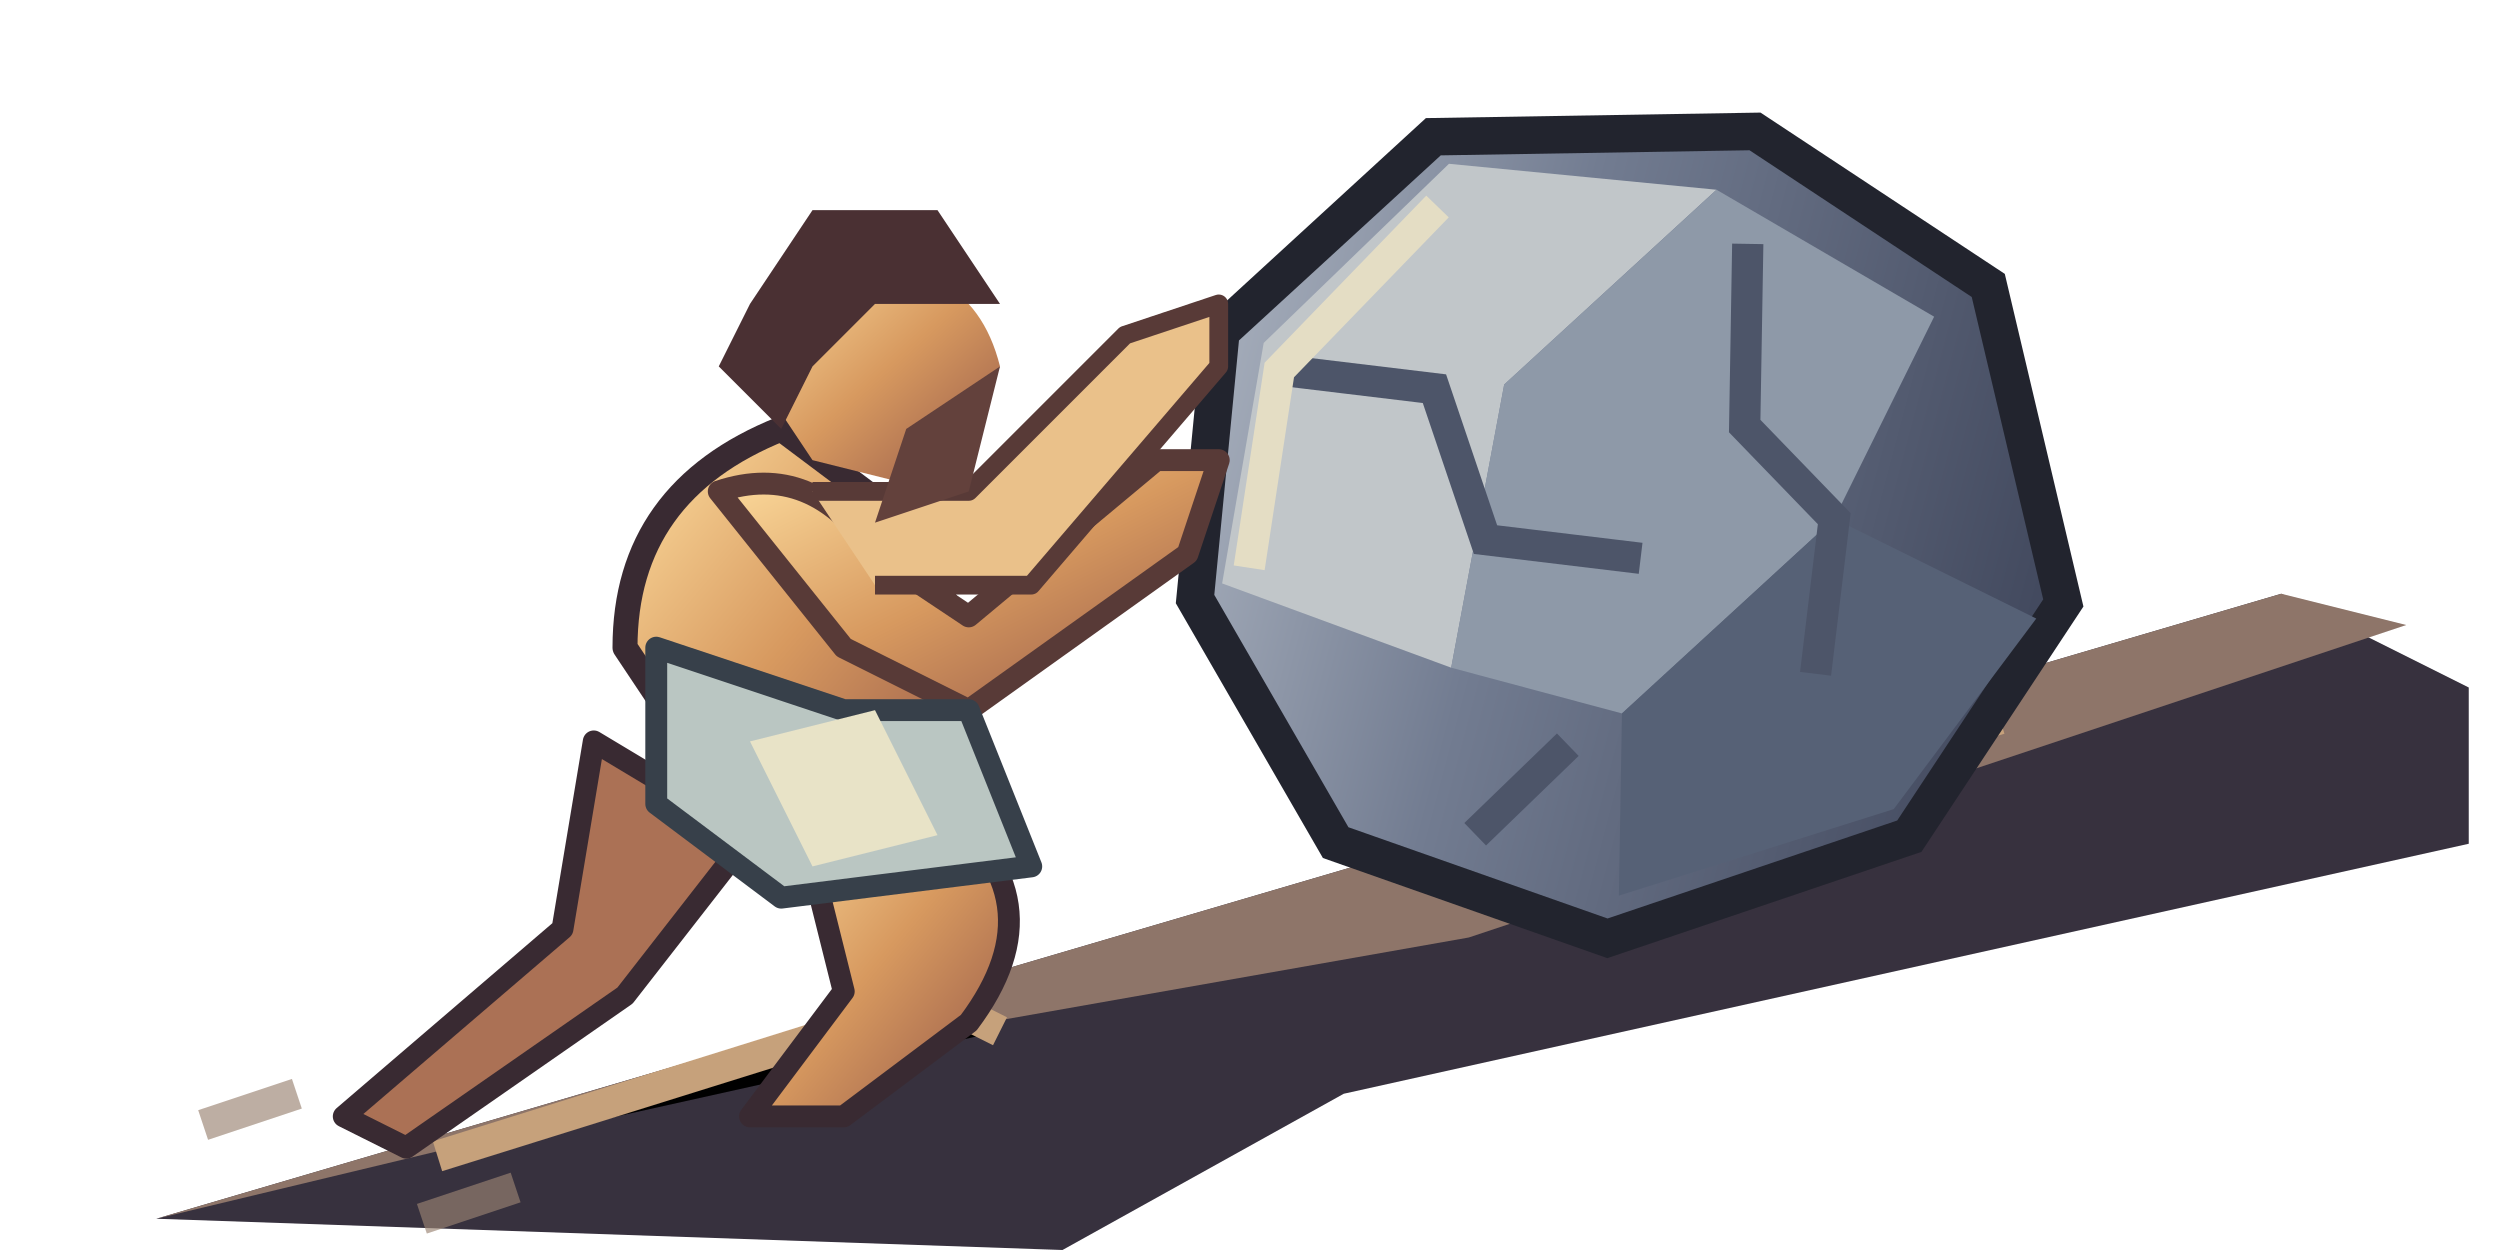
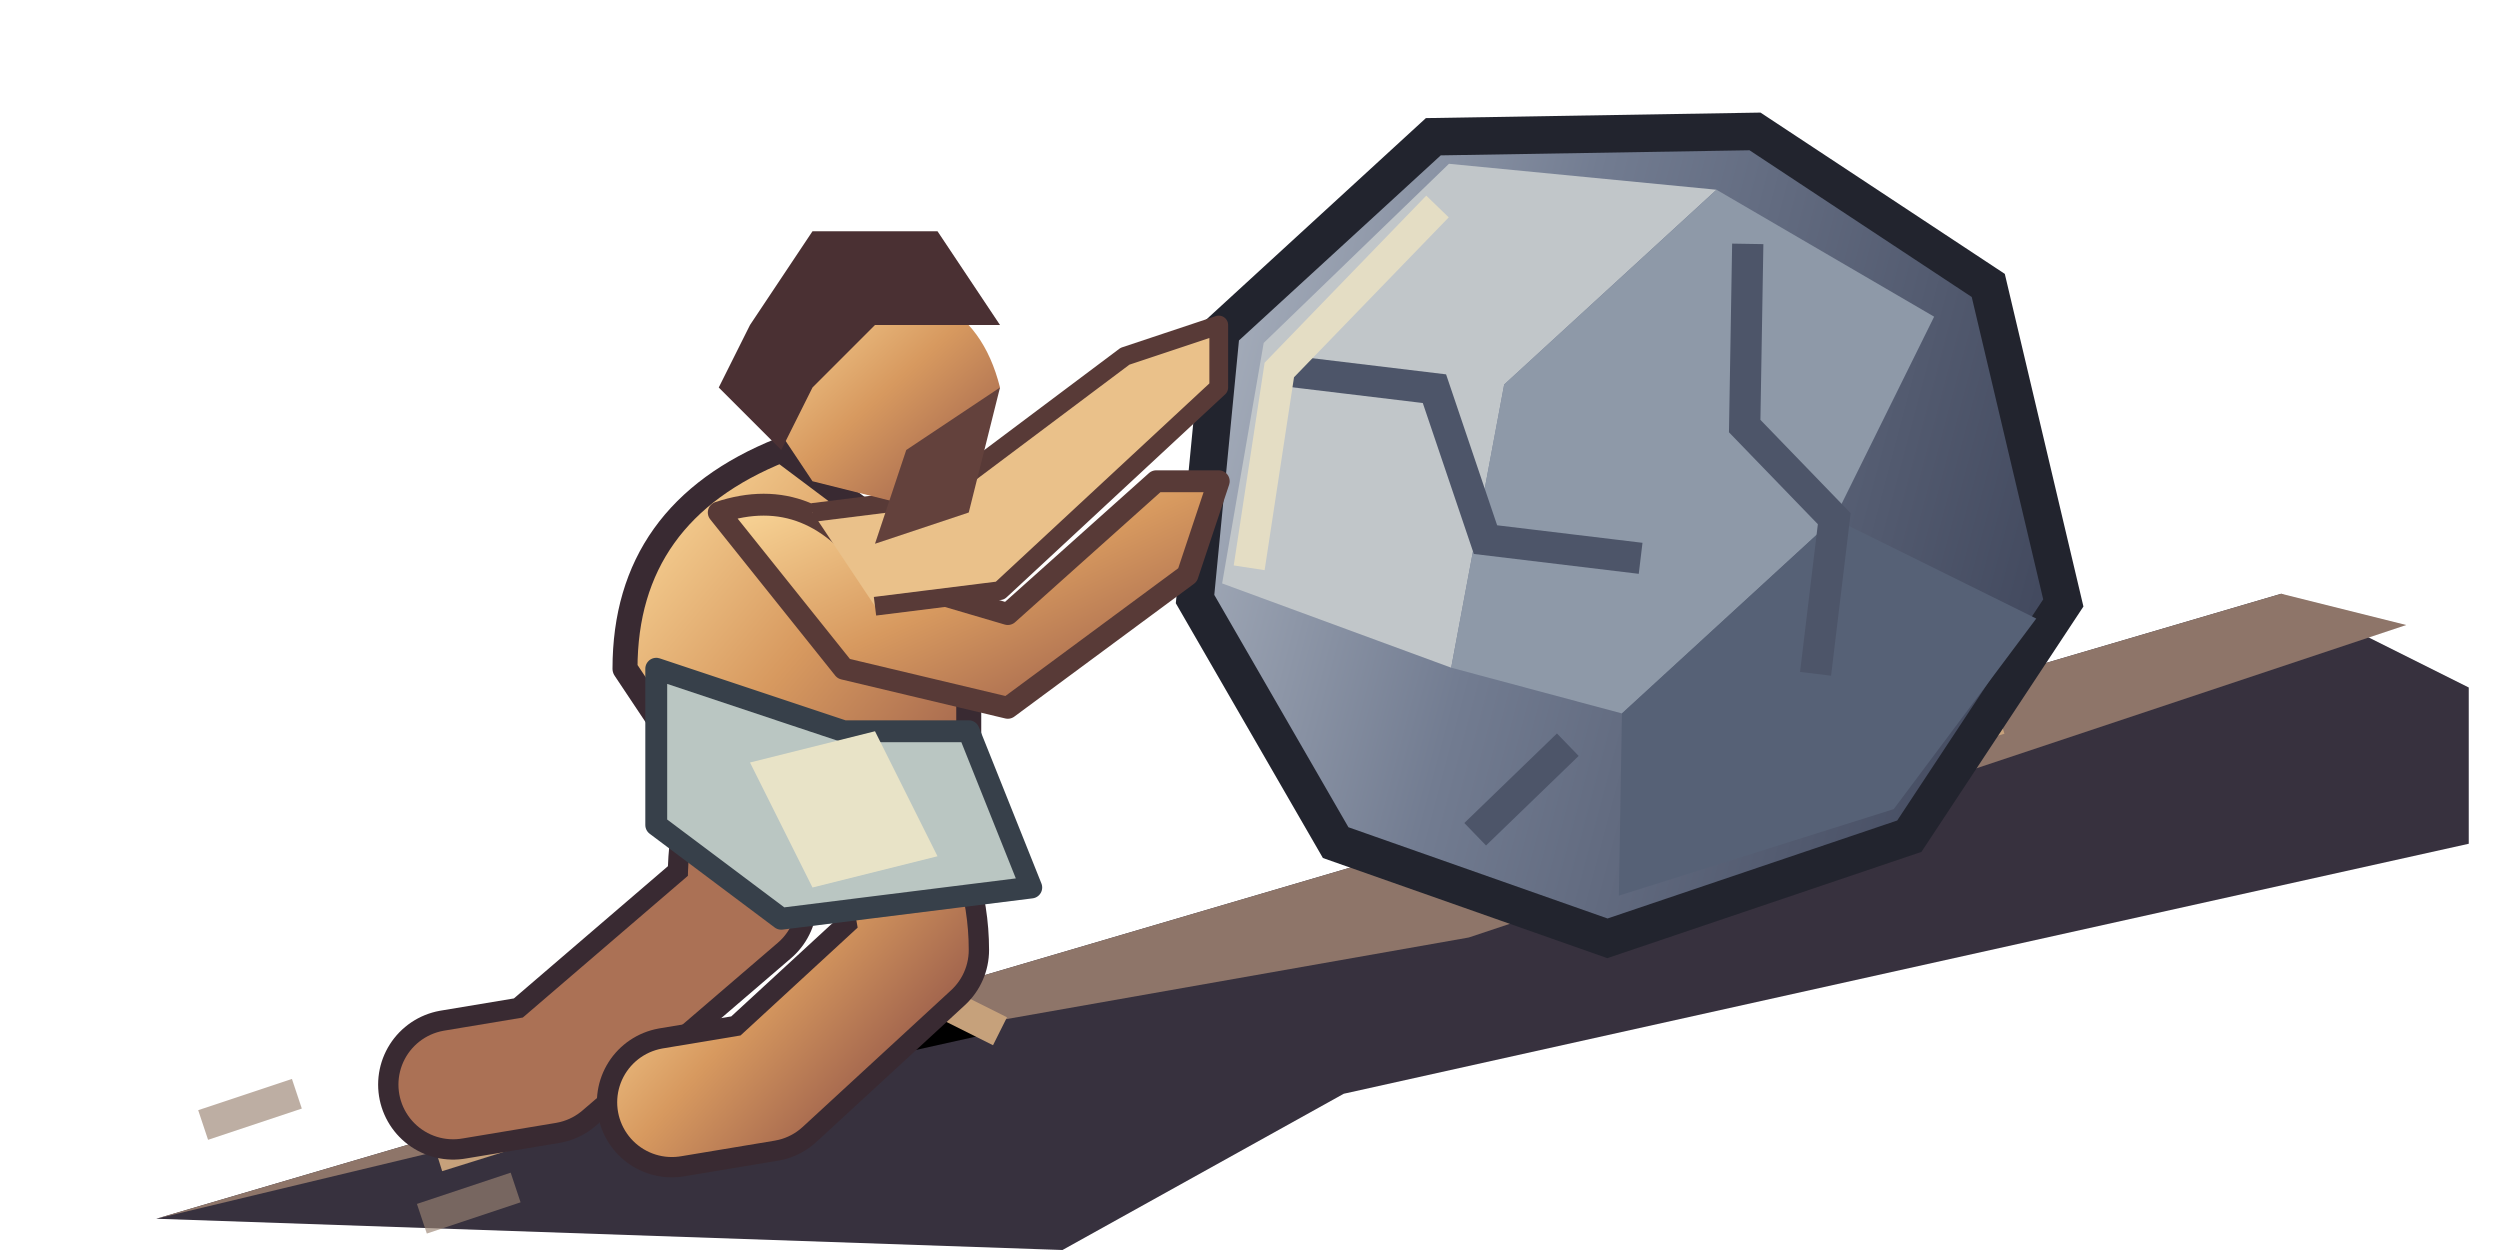
<svg xmlns="http://www.w3.org/2000/svg" width="80" height="40" viewBox="0 0 80 40">
  <defs>
    <linearGradient id="fire" x1="0%" y1="100%" x2="20%" y2="0%">
      <stop stop-color="#ffe595" />
      <stop offset=".42" stop-color="#ffb638" />
      <stop offset=".75" stop-color="#ff6026" />
      <stop offset="1" stop-color="#ca2926" />
    </linearGradient>
    <linearGradient id="stone" x2="100%" y2="100%">
      <stop stop-color="#bdc4ce" />
      <stop offset=".4" stop-color="#727c91" />
      <stop offset="1" stop-color="#33394e" />
    </linearGradient>
    <linearGradient id="skin" x2="100%" y2="100%">
      <stop stop-color="#ffe0a1" />
      <stop offset=".5" stop-color="#d7995f" />
      <stop offset="1" stop-color="#925548" />
    </linearGradient>
    <radialGradient id="glow">
      <stop stop-color="#ff8c27" stop-opacity=".24" />
      <stop offset="1" stop-color="#ff5a1d" stop-opacity="0" />
    </radialGradient>
  </defs>
  <path d="M5 39 L73 19 L79 22 L79 27 L43 35 L34 40Z" fill="#37313e" />
  <path d="M5 39 L73 19 L77 20 L47 30 L30 33Z" fill="#8e7569" />
  <path d="M14 37 L30 32 L32 33 M47 28 L64 23" stroke="#c6a17b" stroke-width="1" />
  <g transform="translate(52 17) rotate(330.0)">
    <path d="M-13 -5 L-8 -12 L1 -14 L10 -9 L14 -1 L11 9 L3 13 L-7 11 L-13 4Z" fill="url(#stone)" stroke="#22242e" stroke-width="1.2" />
    <path d="M-12 -5 L-7 -11 L1 -13 L8 -8 L-1 -6 L-7 1Z" fill="#c1c6c9" />
    <path d="M-7 1 L-1 -6 L8 -8 L12 -1 L6 3 L-3 5Z" fill="#8e99a8" />
    <path d="M-3 5 L6 3 L10 9 L3 12 L-6 10Z" fill="#566176" />
    <path d="M-7 -10 L-3 -7 L-4 -2 L0 1 M8 -6 L5 -1 L6 3 L3 7 M-9 6 L-5 5" stroke="#4d5569" stroke-width="1" fill="none" />
    <path d="M-11 -5 L-7 -10 L0 -12" stroke="#e4ddc4" stroke-width="1" fill="none" />
  </g>
-   <g transform="translate(0 -0.275)" stroke-linejoin="round">
-     <path d="M24 27 L20 32.134 L13 37 L11 36 L18 30 L19 24Z" fill="#ab7155" stroke="#392a32" stroke-width=".7" />
-     <path d="M30 26 Q34 29 31 33 L27 36 L24 36 L27 32 L26 28Z" fill="url(#skin)" stroke="#392a32" stroke-width=".7" />
+   <g transform="translate(0 0.4)" stroke-linejoin="round">
+     <path d="M24 26 Q23.75 26.441 23.75 28.441 L17.5 33.807 l-3 .5" stroke="#392a32" stroke-width="4.8" fill="none" stroke-linecap="round" />
+     <path d="M24 26 Q23.75 26.441 23.75 28.441 L17.5 33.807 l-3 .5" stroke="#ab7155" stroke-width="3.5" fill="none" stroke-linecap="round" />
+     <path d="M28 26 Q29.25 28.0 29.25 30.0 L24.5 34.375 l-3 .5" stroke="#392a32" stroke-width="4.8" fill="none" stroke-linecap="round" />
+     <path d="M28 26 Q29.25 28.0 29.25 30.0 L24.5 34.375 l-3 .5" stroke="url(#skin)" stroke-width="3.5" fill="none" stroke-linecap="round" />
    <path d="M25 14 Q20 16 20 21 L24 27 L31 26 L31 21 L29 17Z" fill="url(#skin)" stroke="#392a32" stroke-width=".8" />
-     <path d="M23 16 Q26 15 28 18 L31 20 L37 15 L39 15 L38 18 L31 23 L27 21Z" fill="url(#skin)" stroke="#583a37" stroke-width=".7" />
-     <path d="M26 16 L31 16 L36 11 L39 10 L39 12 L33 19 L28 19" fill="#eac18a" stroke="#583a37" stroke-width=".6" />
+     <path d="M23 16 Q26 15 28 18 L32.25 19.25 L37 15 L39 15 L38 18 L32.25 22.25 L27 21Z" fill="url(#skin)" stroke="#583a37" stroke-width=".7" />
+     <path d="M26 16 L30.0 15.5 L36 11 L39 10 L39 12 L32.0 18.5 L28 19" fill="#eac18a" stroke="#583a37" stroke-width=".6" />
    <path d="M21 21 L27 23 L31 23 L33 28 L25 29 L21 26Z" fill="#bac6c2" stroke="#37404a" stroke-width=".7" />
    <path d="M24 24 L26 28 L30 27 L28 23Z" fill="#e8e3c7" />
    <path d="M26 9 Q31 8 32 12 L30 16 L26 15 L24 12Z" fill="url(#skin)" />
    <path d="M24 10 L26 7 L30 7 L32 10 L28 10 L26 12 L25 14 L23 12Z" fill="#4a3033" />
    <path d="M29 14 L32 12 L31 16 L28 17Z" fill="#63413c" />
  </g>
  <path d="M9.5 35 l-3 1 M16.5 38 l-3 1" stroke="#9a8372" stroke-width="1" opacity=".65" />
</svg>
